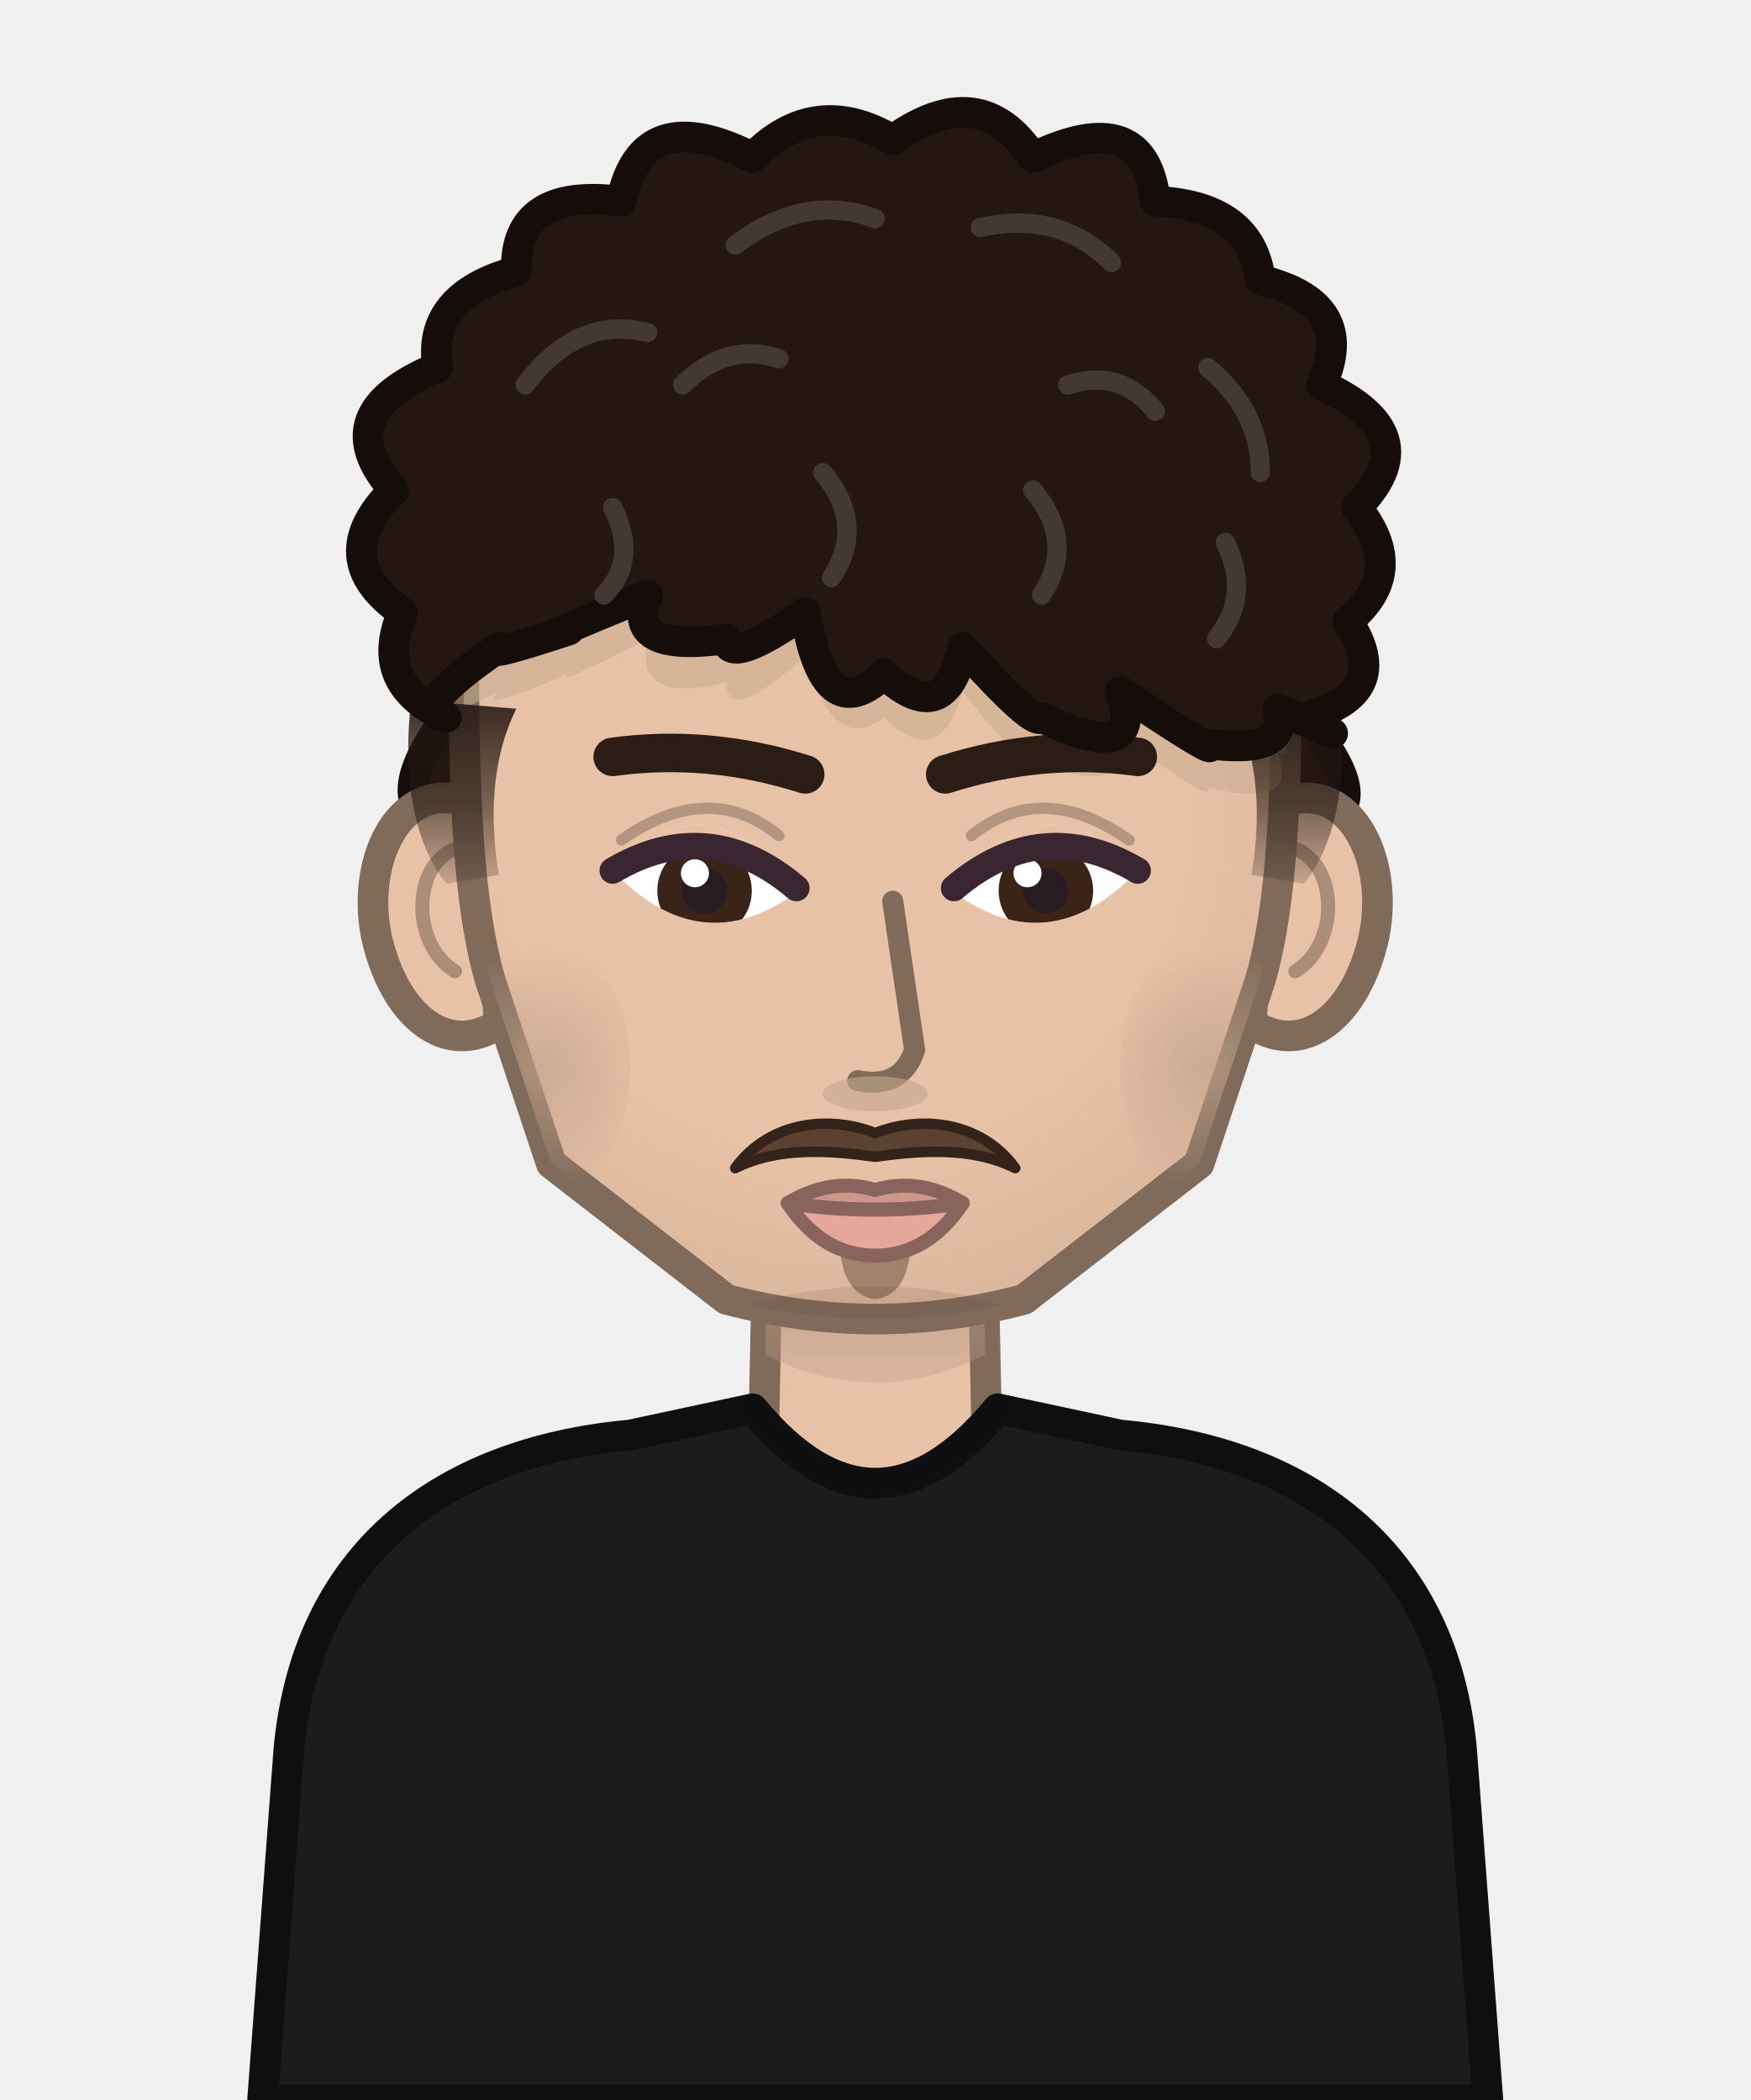
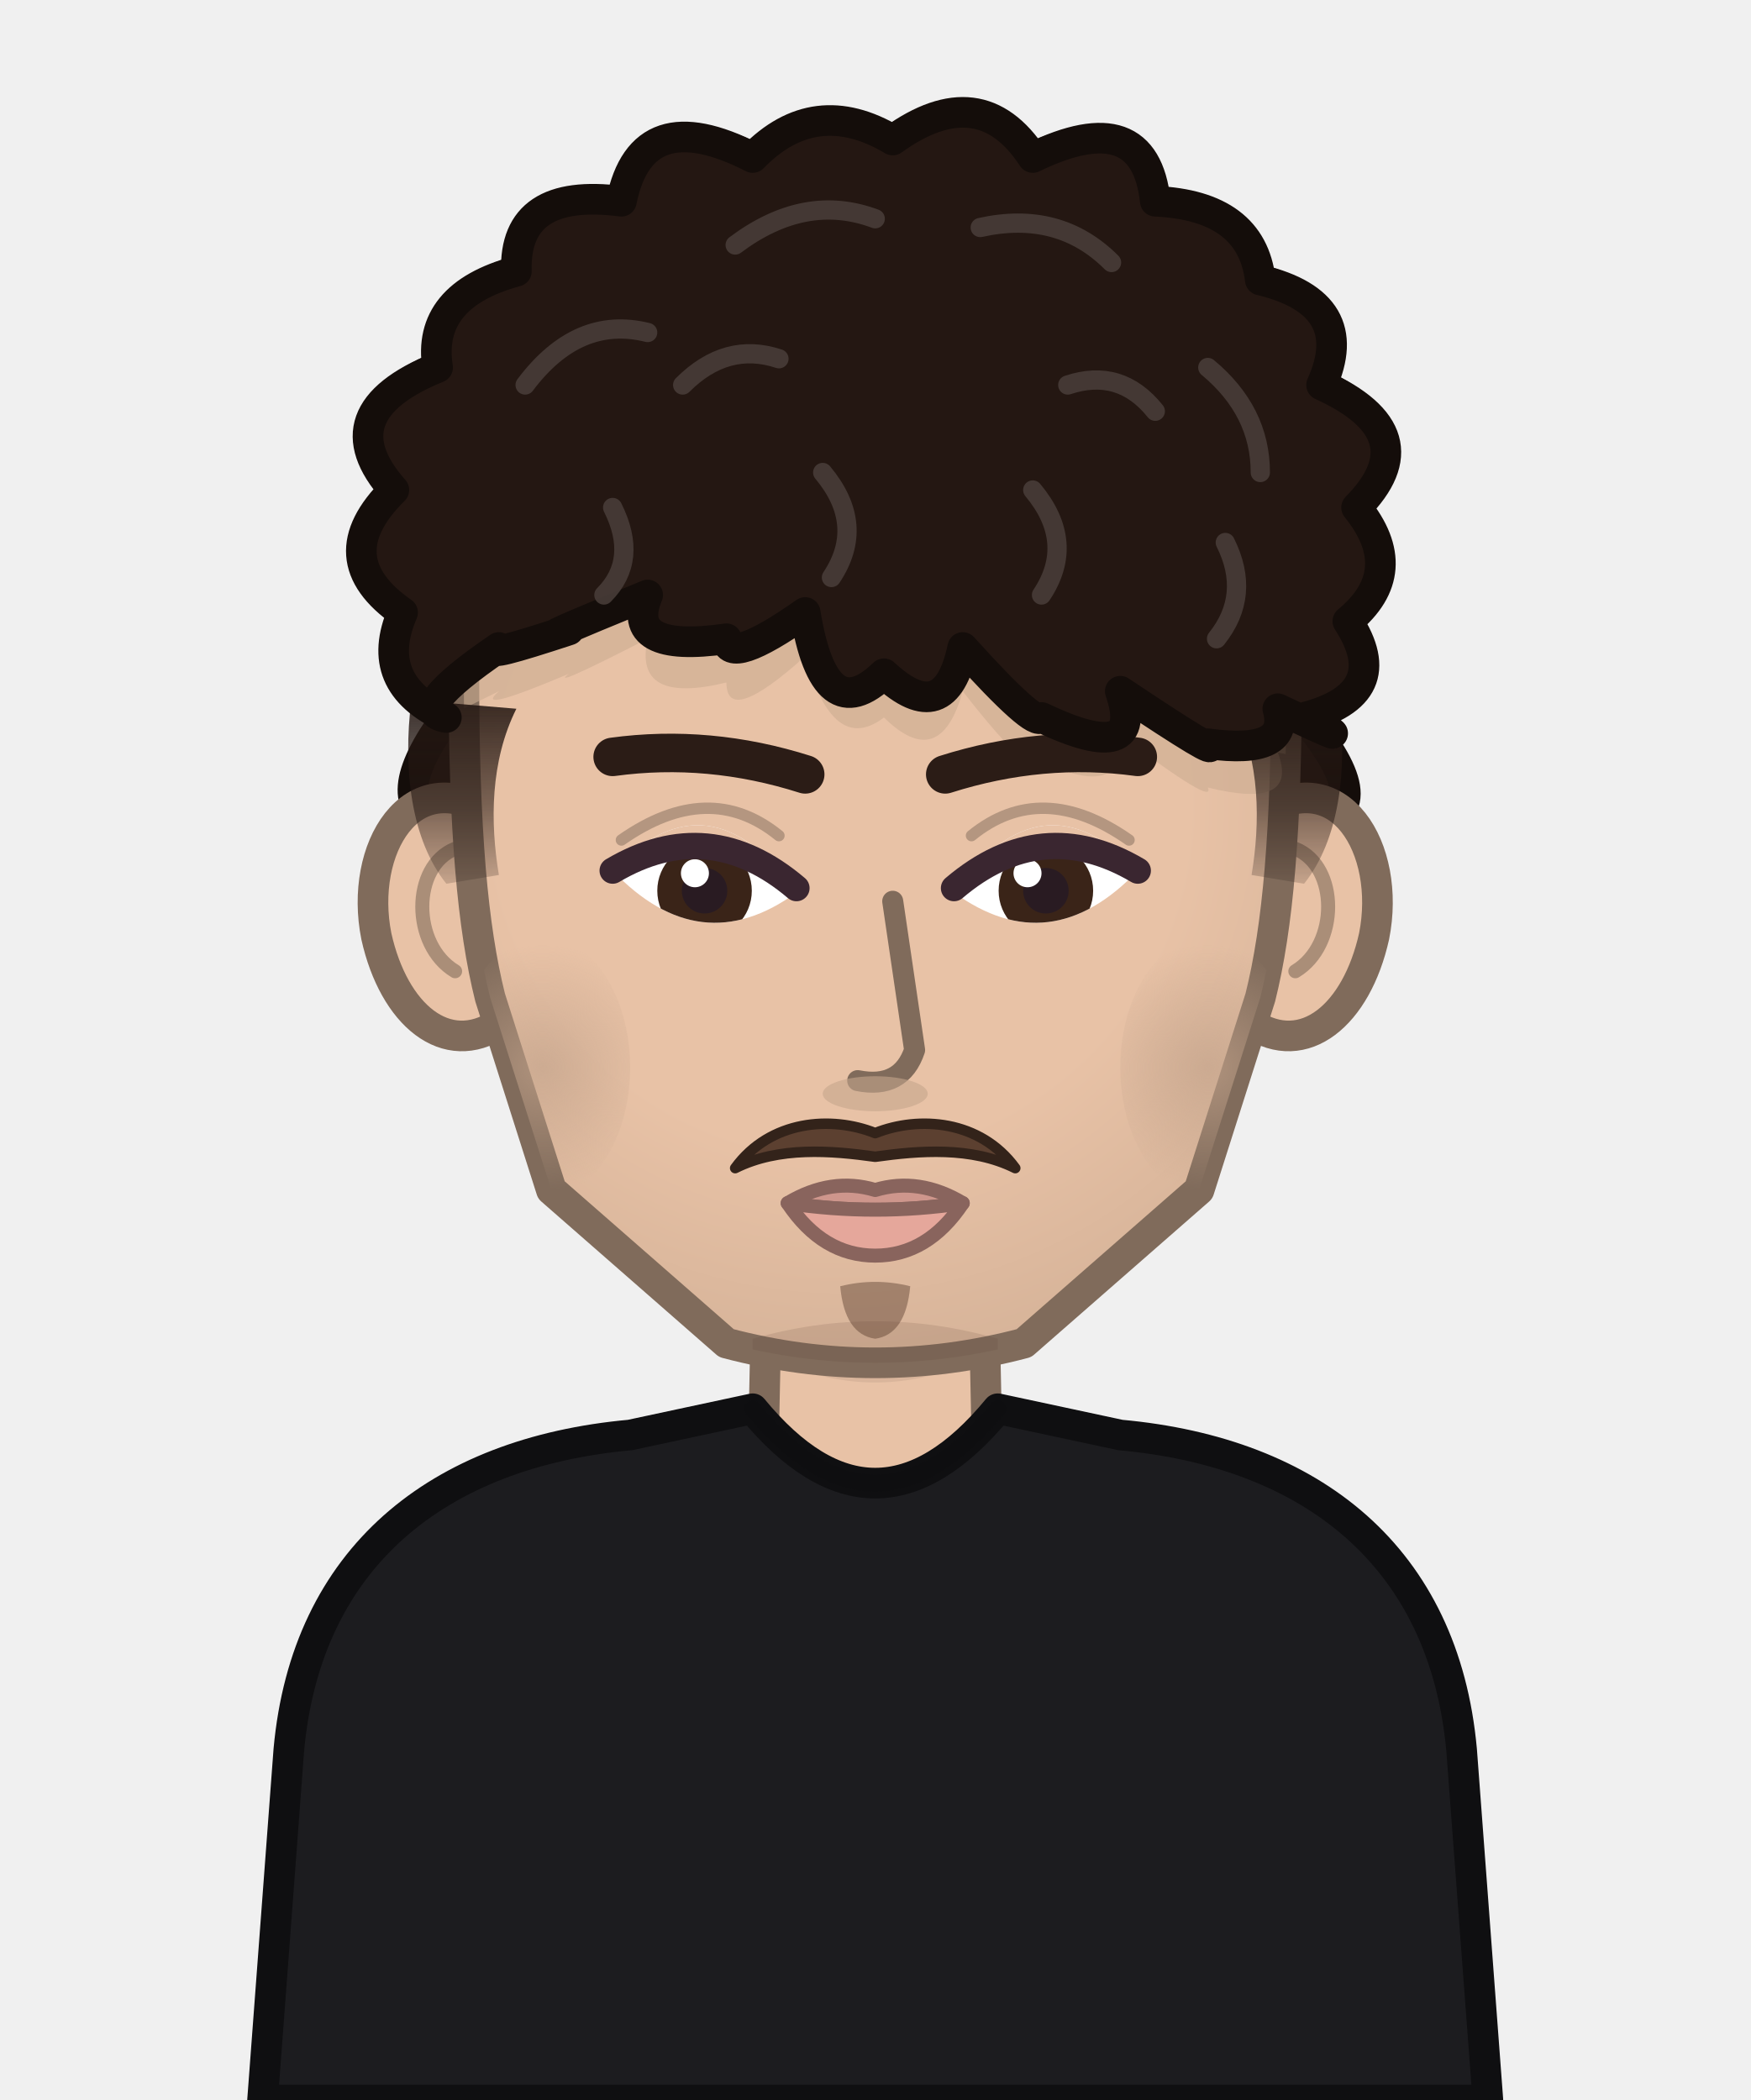
<svg xmlns="http://www.w3.org/2000/svg" viewBox="0 0 200 240" width="200" height="240">
  <defs>
    <linearGradient id="halsSchatten" gradientUnits="userSpaceOnUse" x1="0" y1="140" x2="0" y2="166">
      <stop offset="0" stop-color="#B59781" stop-opacity="0.9" />
      <stop offset="1" stop-color="#B59781" stop-opacity="0" />
    </linearGradient>
    <clipPath id="halsClip">
      <path d="M88,128 L87,176 L113,176 L112,128 Z" />
    </clipPath>
    <radialGradient id="hautB" gradientUnits="userSpaceOnUse" cx="96" cy="92" r="72">
      <stop offset="0.55" stop-color="#E8C2A6" stop-opacity="1" />
      <stop offset="1" stop-color="#D1AF95" stop-opacity="1" />
    </radialGradient>
    <clipPath id="gesichtClip">
-       <path d="M100,26 C127,26 147,44 147,77 C147,95 146,105 144,112 L137,133 L117,148.5 Q100,153 83,148.5 L63,133 L56,112 C54,105 53,95 53,77 C53,44 73,26 100,26 Z" />
+       <path d="M100,26 C127,26 147,44 147,77 C147,95 146,106 144,114 L137,136 L117,153.5 Q100,158 83,153.5 L63,136 L56,114 C54,106 53,95 53,77 C53,44 73,26 100,26 Z" />
    </clipPath>
    <radialGradient id="wlB" gradientUnits="userSpaceOnUse" cx="62" cy="122" r="14">
      <stop offset="0" stop-color="#C3A38B" stop-opacity="0.7" />
      <stop offset="1" stop-color="#C3A38B" stop-opacity="0" />
    </radialGradient>
    <radialGradient id="wrB" gradientUnits="userSpaceOnUse" cx="138" cy="122" r="14">
      <stop offset="0" stop-color="#C3A38B" stop-opacity="0.7" />
      <stop offset="1" stop-color="#C3A38B" stop-opacity="0" />
    </radialGradient>
    <linearGradient id="taperB" gradientUnits="userSpaceOnUse" x1="0" y1="78" x2="0" y2="104">
      <stop offset="0" stop-color="#241712" stop-opacity="0.95" />
      <stop offset="0.55" stop-color="#241712" stop-opacity="0.55" />
      <stop offset="1" stop-color="#241712" stop-opacity="0.05" />
    </linearGradient>
    <clipPath id="augeB-1">
      <path d="M91,102 Q81,88 70,99.5 Q80,110 91,102 Z" />
    </clipPath>
    <clipPath id="augeBs-1">
      <path d="M91,102 Q81,88 70,99.5 Q80,110 91,102 Z" />
    </clipPath>
    <clipPath id="augeB1">
      <path d="M109,102 Q119,88 130,99.5 Q120,110 109,102 Z" />
    </clipPath>
    <clipPath id="augeBs1">
      <path d="M109,102 Q119,88 130,99.5 Q120,110 109,102 Z" />
    </clipPath>
  </defs>
  <g id="hair-back">
    <path d="M51,82 Q43.2,77.7 46,70 Q37.9,63.4 45,56 Q38.1,47 50,42 Q49.5,33.9 59,31 Q59.5,21.8 71,23 Q73.9,12.1 86,18 Q93.2,11.5 102,16 Q111.7,9.6 118,18 Q130.1,12.4 132,23 Q142.3,23.9 144,32 Q154.4,34.8 151,44 Q162.5,49.4 155,58 Q160.1,65 154,71 Q158.7,78.8 149,82 Q157.9,92.7 150,94 Q100,99.6 50,94 Q43.9,91.7 51,82 Z" fill="#241712" stroke="#140D0A" stroke-width="3.5" stroke-linecap="round" stroke-linejoin="round" />
  </g>
  <g id="neck">
    <path d="M88,128 L87,176 L113,176 L112,128 Z" fill="#E8C2A6" stroke="#806B5B" stroke-width="3.5" stroke-linecap="round" stroke-linejoin="round" />
    <g clip-path="url(#halsClip)">
      <path d="M80,128 L120,128 L120,150 Q100,166 80,150 Z" fill="url(#halsSchatten)" />
    </g>
  </g>
  <g id="torso-hint">
    <path d="M30,240 L33,200 C35,178 50,166 72,164 L86,161 Q100,178 114,161 L128,164 C150,166 165,178 167,200 L170,240 Z" fill="#1C1C1F" stroke="#0F0F11" stroke-width="3.5" stroke-linecap="round" stroke-linejoin="round" />
    <path d="M86,161 Q100,178 114,161" fill="none" stroke="#0F0F11" stroke-width="2" stroke-linecap="round" stroke-linejoin="round" stroke-opacity="0.5" />
  </g>
  <g id="ears">
    <path d="M56,93 C47,87 41,97 43,107 C45,116 51,121 57,117 Z" fill="#E8C2A6" stroke="#806B5B" stroke-width="3.5" stroke-linecap="round" stroke-linejoin="round" />
    <path d="M144,93 C153,87 159,97 157,107 C155,116 149,121 143,117 Z" fill="#E8C2A6" stroke="#806B5B" stroke-width="3.5" stroke-linecap="round" stroke-linejoin="round" />
    <path d="M52,97 C47,99 47,108 52,111" fill="none" stroke="#806B5B" stroke-width="1.6" stroke-linecap="round" stroke-linejoin="round" stroke-opacity="0.6" />
    <path d="M148,97 C153,99 153,108 148,111" fill="none" stroke="#806B5B" stroke-width="1.6" stroke-linecap="round" stroke-linejoin="round" stroke-opacity="0.6" />
  </g>
  <g id="face-shape">
-     <path d="M100,26 C127,26 147,44 147,77 C147,95 146,105 144,112 L137,133 L117,148.5 Q100,153 83,148.5 L63,133 L56,112 C54,105 53,95 53,77 C53,44 73,26 100,26 Z" fill="url(#hautB)" stroke="#806B5B" stroke-width="3.5" stroke-linejoin="round" />
+     <path d="M100,26 C127,26 147,44 147,77 C147,95 146,106 144,114 L137,136 L117,153.5 Q100,158 83,153.5 L63,136 L56,114 C54,106 53,95 53,77 C53,44 73,26 100,26 Z" fill="url(#hautB)" stroke="#806B5B" stroke-width="3.5" stroke-linejoin="round" />
  </g>
  <g id="shading">
    <g clip-path="url(#gesichtClip)">
      <path d="M51,82 Q40.9,78.6 46,70 Q37.5,63.7 45,56 Q39.6,47.6 50,42 Q47.3,33.1 59,31 Q59,21.7 71,23 Q74.5,13.6 86,18 Q92.8,9.1 102,16 Q111.9,9.2 118,18 Q129.4,13.8 132,23 Q144.2,22.5 144,32 Q154.9,34.9 151,44 Q160.9,50 155,58 Q162.4,65.4 154,71 Q159,79.2 149,82 Q154.5,87.8 146,86 Q148.5,92.6 138,90 Q139,92.3 128,84 Q128.7,91.6 119,87 Q118.5,89.9 110,79 Q107.4,88.3 101,82 Q95.2,86.4 92,75 Q83,83.1 83,78 Q72.3,80.6 74,73 Q62.5,78.9 65,77 Q53.9,81.7 57,79 Q46.8,84 51,82 Z" fill="#CCAB92" fill-opacity="0.6" />
    </g>
    <g clip-path="url(#gesichtClip)">
      <ellipse cx="62" cy="122" rx="10" ry="15" fill="url(#wlB)" />
      <ellipse cx="138" cy="122" rx="10" ry="15" fill="url(#wrB)" />
    </g>
  </g>
  <g id="jaw">

</g>
  <g id="taper">
    <path d="M47,80 C46,88 47,96 51,101 L57,100 C56,94 56,87 59,81 Z" fill="url(#taperB)" />
    <path d="M153,80 C154,88 153,96 149,101 L143,100 C144,94 144,87 141,81 Z" fill="url(#taperB)" />
  </g>
  <g id="goatee">
    <g clip-path="url(#gesichtClip)">
-       <path d="M96,143 Q100,142 104,143 Q103.5,148 100,148.5 Q96.5,148 96,143 Z" fill="#5C4030" fill-opacity="0.45" />
-       <path d="M86,149 Q100,145 114,149 L114,158 L86,158 Z" fill="#5C4030" fill-opacity="0.14" />
+       <path d="M96,147 Q100,146 104,147 Q103.5,152.5 100,153 Q96.5,152.5 96,147 Z" fill="#5C4030" fill-opacity="0.45" />
+       <path d="M86,153 Q100,149 114,153 L114,162 L86,162 Z" fill="#5C4030" fill-opacity="0.14" />
    </g>
  </g>
  <g id="eyes">
    <path d="M91,102 Q81,88 70,99.5 Q80,110 91,102 Z" fill="#FFFFFF" />
    <g clip-path="url(#augeB-1)">
      <circle cx="80.5" cy="101.8" r="5.4" fill="#3A2418" />
      <circle cx="80.5" cy="101.8" r="2.6" fill="#291B22" />
      <circle cx="79.4" cy="99.8" r="1.6" fill="#FFFFFF" />
      <path d="M89,92 L72,92 L72,99.5 Q81,93 89,101.5 Z" fill="#E8C2A6" />
    </g>
    <path d="M91,101.5 Q81,93 70,99.5" fill="none" stroke="#3A2630" stroke-width="3" stroke-linecap="round" stroke-linejoin="round" />
    <path d="M89,95.5 Q81,89 71,96" fill="none" stroke="#806B5B" stroke-width="1.3" stroke-linecap="round" stroke-linejoin="round" stroke-opacity="0.5" />
    <path d="M109,102 Q119,88 130,99.5 Q120,110 109,102 Z" fill="#FFFFFF" />
    <g clip-path="url(#augeB1)">
      <circle cx="119.5" cy="101.8" r="5.4" fill="#3A2418" />
      <circle cx="119.5" cy="101.8" r="2.6" fill="#291B22" />
      <circle cx="117.4" cy="99.8" r="1.6" fill="#FFFFFF" />
      <path d="M107,92 L132,92 L132,99.5 Q119,93 107,101.5 Z" fill="#E8C2A6" />
    </g>
    <path d="M109,101.5 Q119,93 130,99.5" fill="none" stroke="#3A2630" stroke-width="3" stroke-linecap="round" stroke-linejoin="round" />
    <path d="M111,95.5 Q119,89 129,96" fill="none" stroke="#806B5B" stroke-width="1.3" stroke-linecap="round" stroke-linejoin="round" stroke-opacity="0.5" />
  </g>
  <g id="eyes-smile" display="none">
    <g clip-path="url(#augeBs-1)">
      <path d="M69,107 Q81,100 93,106 L93,115 L69,115 Z" fill="#E8C2A6" />
    </g>
    <path d="M72,106 Q81,101 90,105.5" fill="none" stroke="#806B5B" stroke-width="1.4" stroke-linecap="round" stroke-linejoin="round" stroke-opacity="0.55" />
    <g clip-path="url(#augeBs1)">
      <path d="M107,107 Q119,100 131,106 L131,115 L107,115 Z" fill="#E8C2A6" />
    </g>
    <path d="M110,106 Q119,101 128,105.5" fill="none" stroke="#806B5B" stroke-width="1.4" stroke-linecap="round" stroke-linejoin="round" stroke-opacity="0.55" />
  </g>
  <g id="brows">
    <path d="M92,88.5 Q81,85 70,86.5" fill="none" stroke="#2B1C16" stroke-width="4.4" stroke-linecap="round" stroke-linejoin="round" />
    <path d="M108,88.5 Q119,85 130,86.5" fill="none" stroke="#2B1C16" stroke-width="4.4" stroke-linecap="round" stroke-linejoin="round" />
  </g>
  <g id="nose">
    <path d="M102,103 L104.5,120 Q103,124.5 98,123.5" fill="none" stroke="#806B5B" stroke-width="2.4" stroke-linecap="round" stroke-linejoin="round" />
    <ellipse cx="100" cy="125" rx="6" ry="2" fill="#C5A58D" fill-opacity="0.6" />
  </g>
  <g id="mustache">
    <path d="M100,129.5 C95,127.5 88,128 84,133.5 C89,131 95,131.5 100,132.2 C105,131.5 111,131 116,133.5 C112,128 105,127.5 100,129.5 Z" fill="#5C4030" stroke="#33231A" stroke-width="1.2" stroke-linecap="round" stroke-linejoin="round" />
  </g>
  <g id="mouth-neutral">
    <path d="M90,137.5 Q95,134.5 100,136 Q105,134.5 110,137.5 Q100,139 90,137.5 Z" fill="#CE968C" stroke="#89645D" stroke-width="1.6" stroke-linecap="round" stroke-linejoin="round" />
    <path d="M90,137.5 Q100,139 110,137.5 Q106,143.5 100,143.5 Q94,143.5 90,137.5 Z" fill="#E5A79B" stroke="#89645D" stroke-width="1.6" stroke-linecap="round" stroke-linejoin="round" />
  </g>
  <g id="mouth-smile" display="none">
    <path d="M88,135.5 Q100,139 112,135.5 Q109,146 100,146 Q91,146 88,135.5 Z" fill="#6B2335" stroke="#72544E" stroke-width="1.6" stroke-linecap="round" stroke-linejoin="round" />
    <path d="M90,136.5 Q100,139.5 110,136.5 L109,139 Q100,141.5 91,139 Z" fill="#FFFFFF" />
    <path d="M94,144 Q100,141.5 106,144 Q100,146.5 94,144 Z" fill="#F07A8A" />
  </g>
  <g id="hair-front">
    <path d="M51,82 Q42.5,78.1 46,70 Q37.1,63.8 45,56 Q37.2,47.2 50,42 Q48.7,33.8 59,31 Q58.7,21.4 71,23 Q73.3,11.5 86,18 Q93.1,10.7 102,16 Q112,8.8 118,18 Q130.8,11.8 132,23 Q143,23.5 144,32 Q155.2,34.7 151,44 Q163.3,49.6 155,58 Q160.9,65.3 154,71 Q159.4,79.3 149,82 Q156.8,86.1 146,81 Q147.5,86.3 138,85 Q139.8,86.9 128,79 Q131,87.7 119,82 Q118.3,83.2 110,74 Q108,83.5 101,77 Q94.2,83.6 92,70 Q83.2,76.2 83,73 Q71.2,74.7 74,68 Q59.8,73.8 65,72 Q55,75.3 57,74 Q46.3,81.3 51,82 Z" fill="#241712" stroke="#140D0A" stroke-width="3.5" stroke-linecap="round" stroke-linejoin="round" />
    <path d="M60,44 q6,-8 14,-6" fill="none" stroke="#473C38" stroke-width="2.2" stroke-linecap="round" stroke-linejoin="round" stroke-opacity="0.9" />
    <path d="M84,28 q8,-6 16,-3" fill="none" stroke="#473C38" stroke-width="2.2" stroke-linecap="round" stroke-linejoin="round" stroke-opacity="0.9" />
    <path d="M112,26 q9,-2 15,4" fill="none" stroke="#473C38" stroke-width="2.2" stroke-linecap="round" stroke-linejoin="round" stroke-opacity="0.9" />
    <path d="M138,42 q6,5 6,12" fill="none" stroke="#473C38" stroke-width="2.2" stroke-linecap="round" stroke-linejoin="round" stroke-opacity="0.9" />
    <path d="M70,58 q3,6 -1,10" fill="none" stroke="#473C38" stroke-width="2.2" stroke-linecap="round" stroke-linejoin="round" stroke-opacity="0.9" />
    <path d="M94,54 q5,6 1,12" fill="none" stroke="#473C38" stroke-width="2.2" stroke-linecap="round" stroke-linejoin="round" stroke-opacity="0.9" />
    <path d="M118,56 q5,6 1,12" fill="none" stroke="#473C38" stroke-width="2.2" stroke-linecap="round" stroke-linejoin="round" stroke-opacity="0.9" />
    <path d="M140,62 q3,6 -1,11" fill="none" stroke="#473C38" stroke-width="2.2" stroke-linecap="round" stroke-linejoin="round" stroke-opacity="0.9" />
    <path d="M78,44 q5,-5 11,-3" fill="none" stroke="#473C38" stroke-width="2.2" stroke-linecap="round" stroke-linejoin="round" stroke-opacity="0.9" />
    <path d="M122,44 q6,-2 10,3" fill="none" stroke="#473C38" stroke-width="2.2" stroke-linecap="round" stroke-linejoin="round" stroke-opacity="0.9" />
  </g>
</svg>
